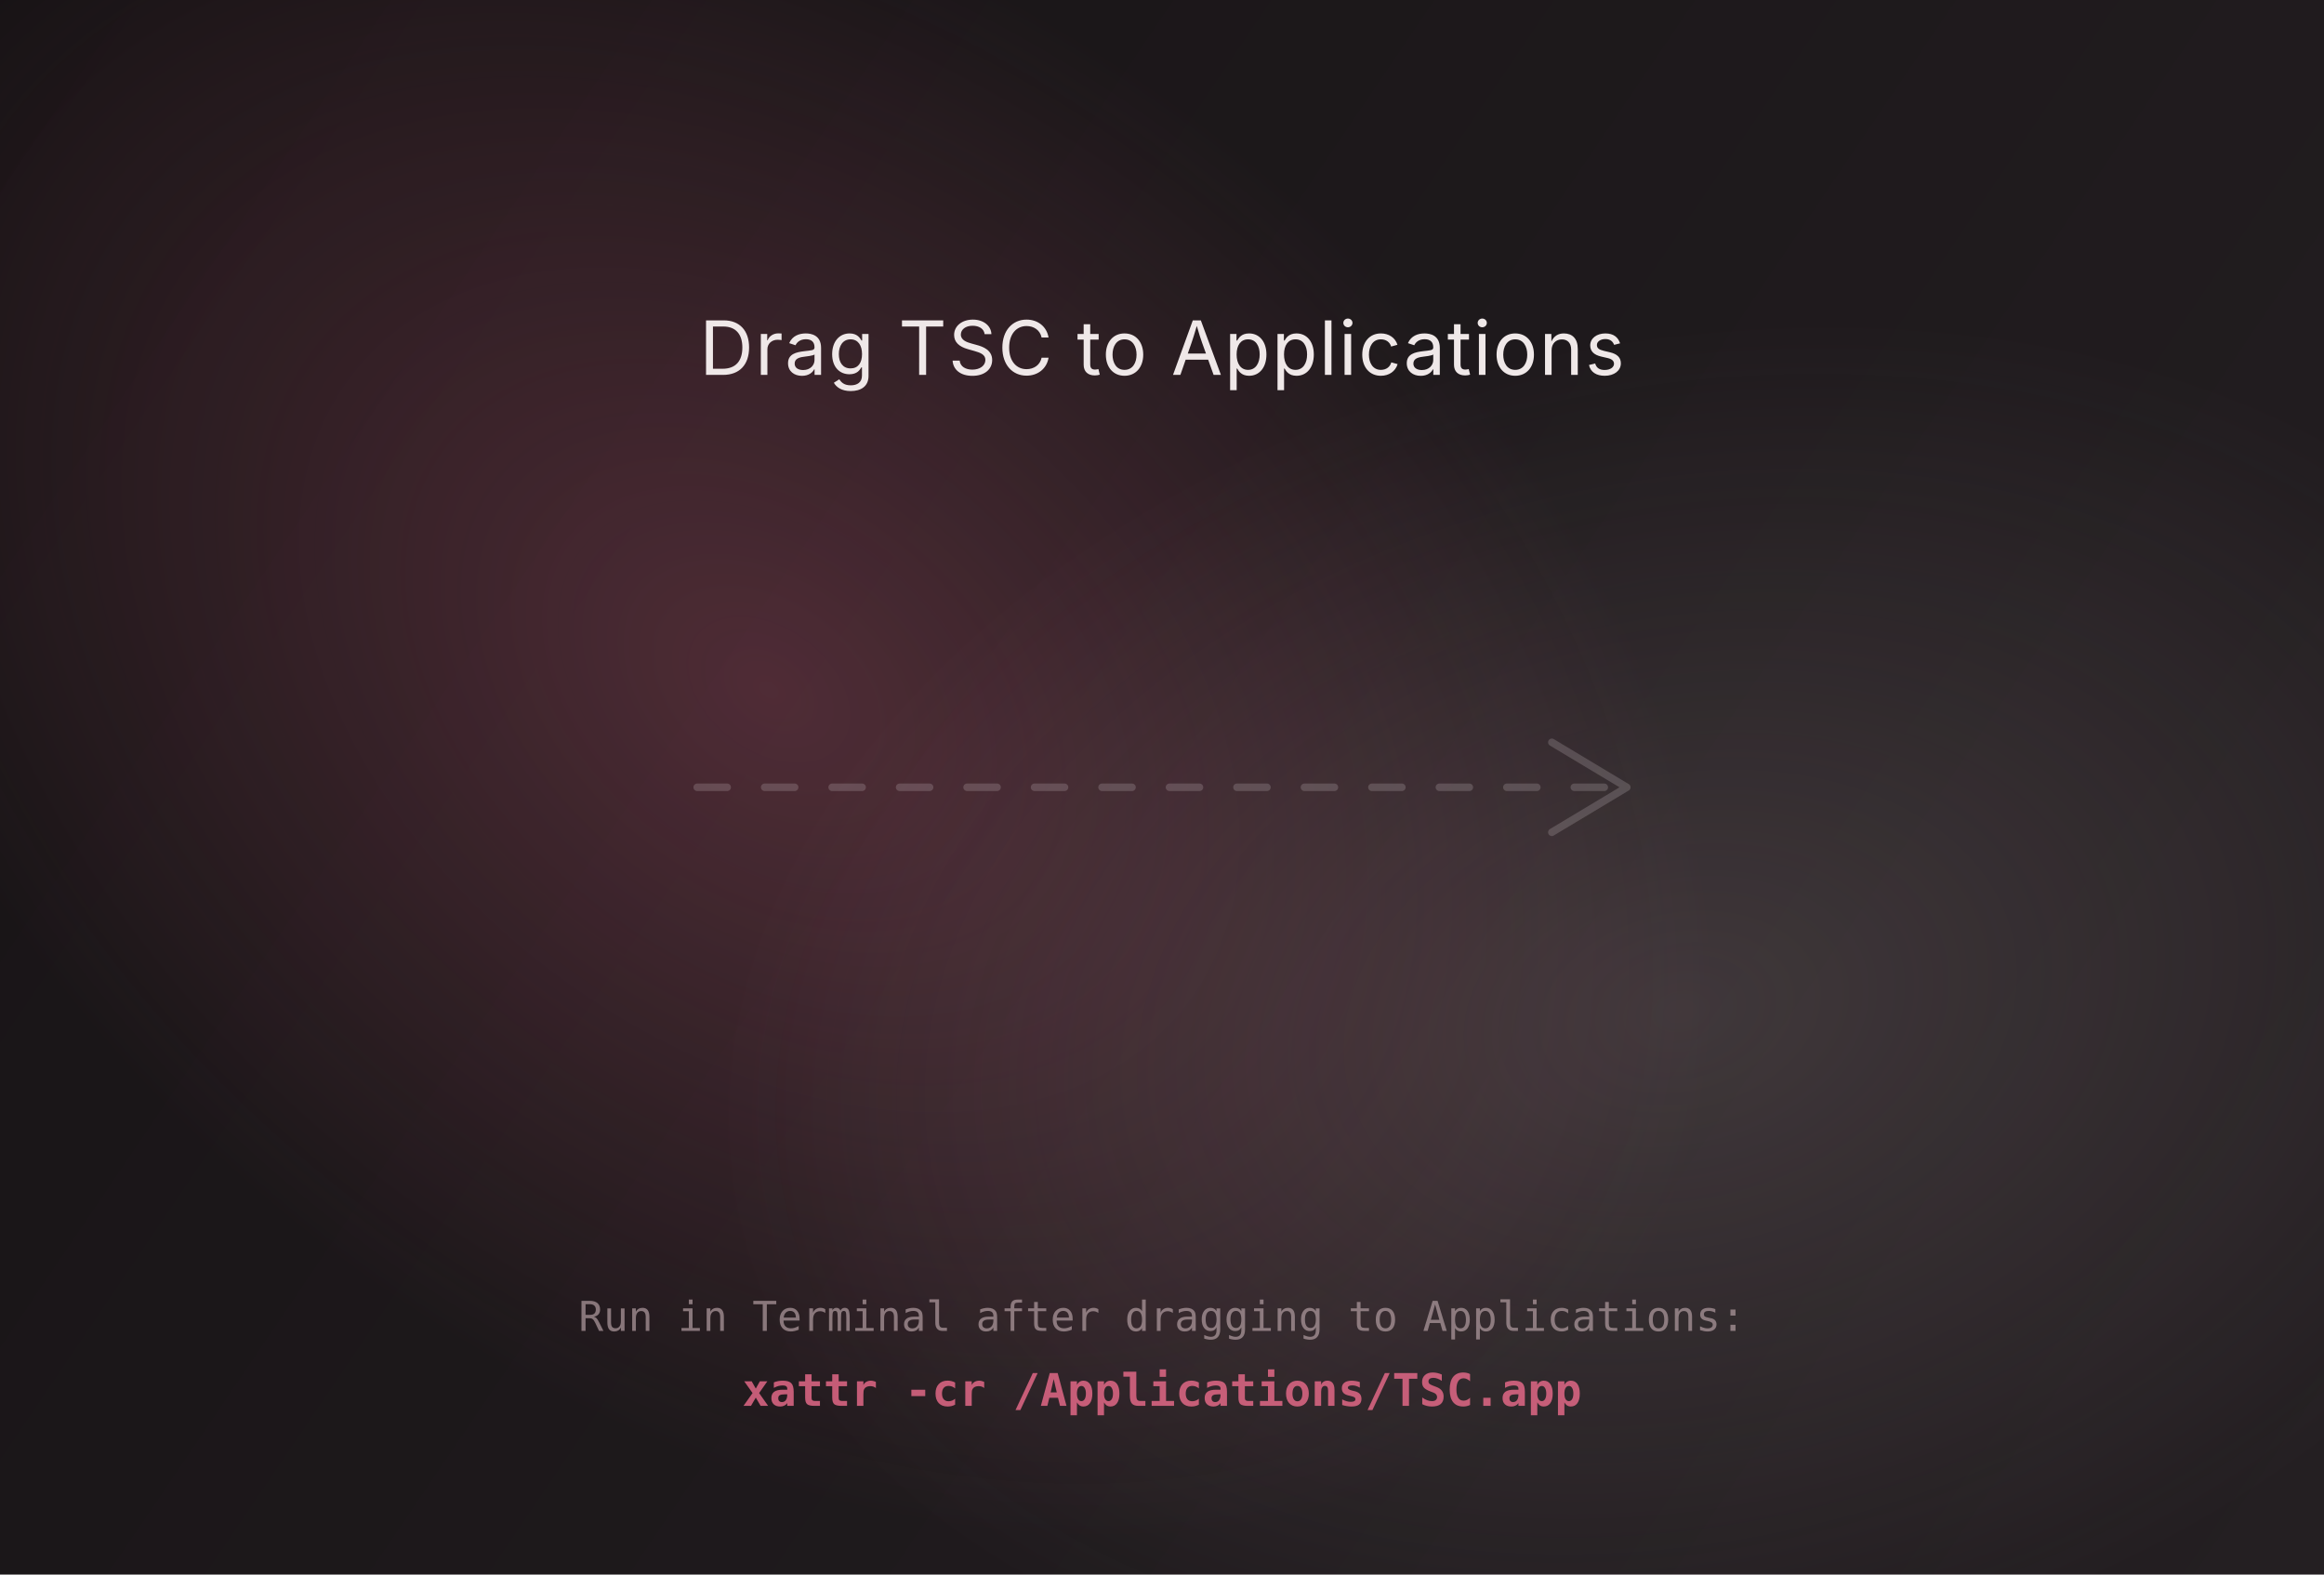
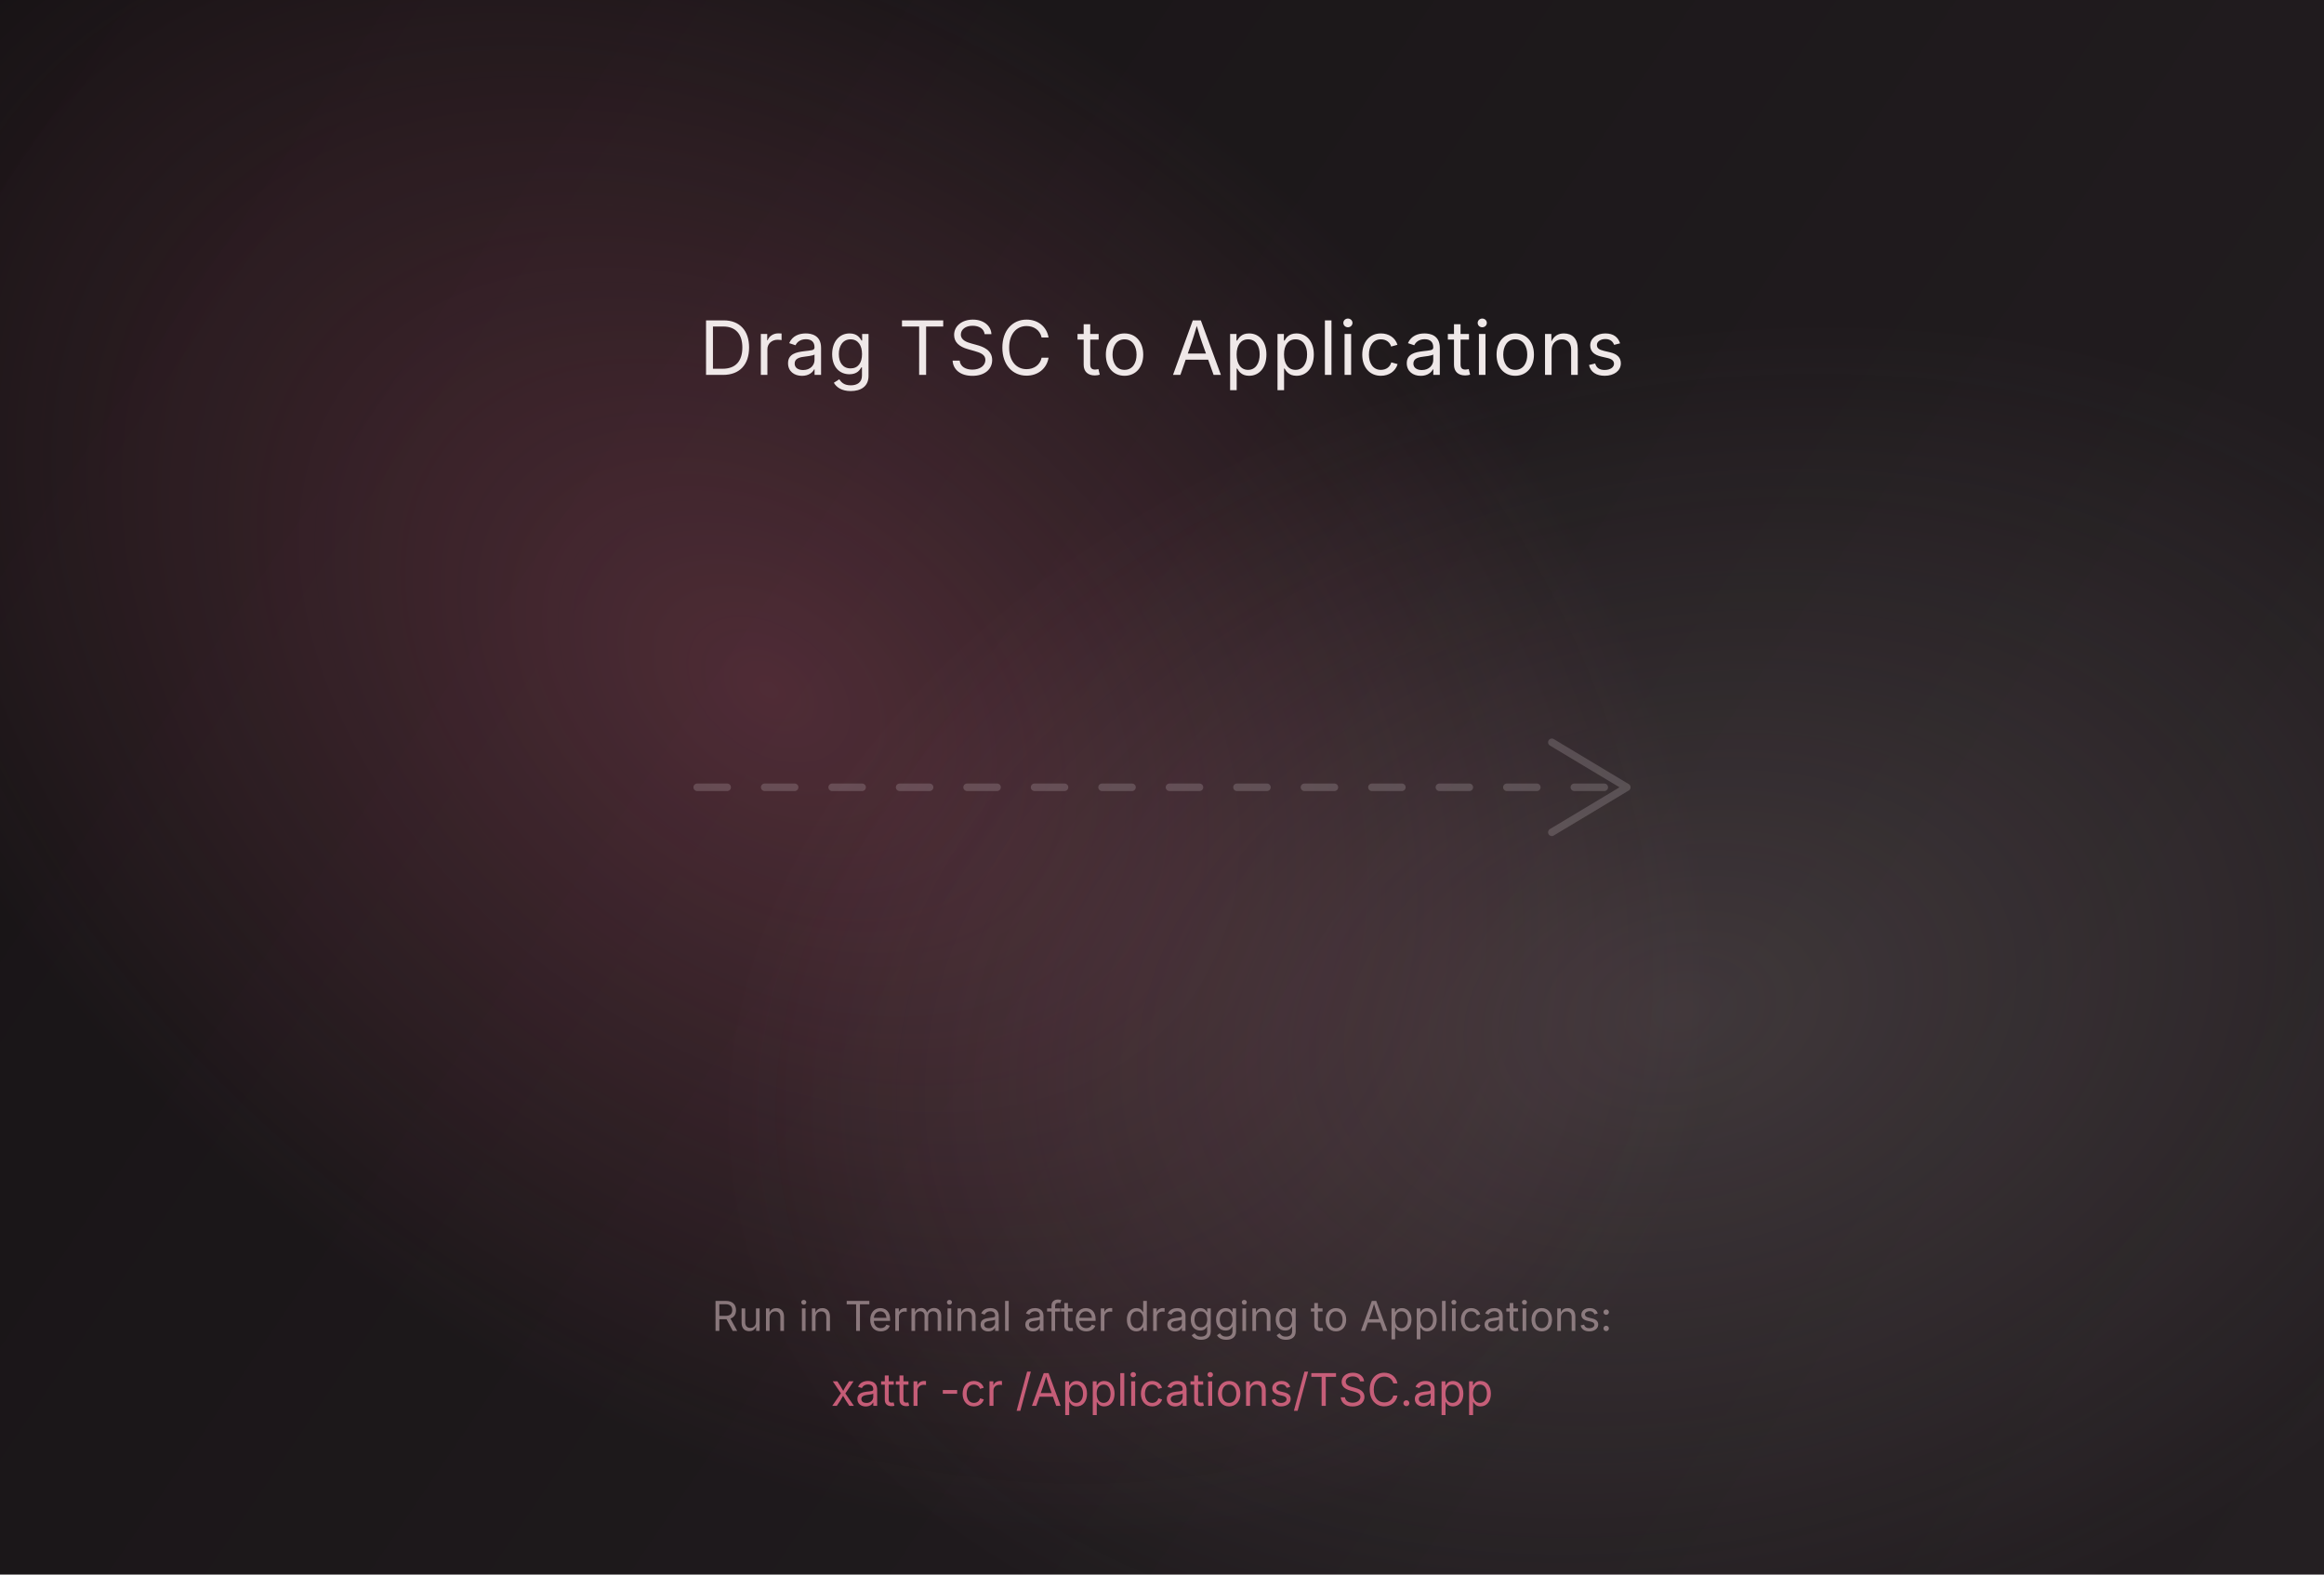
<svg xmlns="http://www.w3.org/2000/svg" width="620" height="420" viewBox="0 0 620 420" fill="none">
  <defs>
    <radialGradient id="glow1" cx="0" cy="0" r="1" gradientUnits="userSpaceOnUse" gradientTransform="translate(206 184) rotate(37) scale(280 190)">
      <stop stop-color="#E16786" stop-opacity="0.26" />
      <stop offset="1" stop-color="#E16786" stop-opacity="0" />
    </radialGradient>
    <radialGradient id="glow2" cx="0" cy="0" r="1" gradientUnits="userSpaceOnUse" gradientTransform="translate(448 270) rotate(-12) scale(260 180)">
      <stop stop-color="#B29DA1" stop-opacity="0.22" />
      <stop offset="1" stop-color="#B29DA1" stop-opacity="0" />
    </radialGradient>
    <linearGradient id="bg" x1="0" y1="0" x2="620" y2="420" gradientUnits="userSpaceOnUse">
      <stop stop-color="#171315" />
      <stop offset="1" stop-color="#241F22" />
    </linearGradient>
  </defs>
  <rect width="620" height="420" fill="url(#bg)" />
  <rect width="620" height="420" fill="url(#glow1)" />
  <rect width="620" height="420" fill="url(#glow2)" />
  <g opacity="0.2">
    <path d="M186 210H434" stroke="#E3D9DA" stroke-width="2" stroke-linecap="round" stroke-dasharray="8 10" />
    <path d="M414 198L434 210L414 222" stroke="#E3D9DA" stroke-width="2" stroke-linecap="round" stroke-linejoin="round" />
  </g>
  <text x="310" y="100" fill="#EFE8E8" text-anchor="middle" font-size="20" font-family="-apple-system,BlinkMacSystemFont,'Segoe UI',sans-serif" letter-spacing="0.4">
    Drag TSC to Applications
  </text>
-   <text x="310" y="355" fill="#B29DA1" text-anchor="middle" font-size="11" font-family="'SF Mono',Menlo,monospace" opacity="0.7">
+   <text x="310" y="355" fill="#B29DA1" text-anchor="middle" font-size="11" font-family="-apple-system,BlinkMacSystemFont,'Segoe UI',sans-serif" opacity="0.7">
    Run in Terminal after dragging to Applications:
  </text>
-   <text x="310" y="375" fill="#E16786" text-anchor="middle" font-size="12" font-family="'SF Mono',Menlo,monospace" font-weight="600" opacity="0.85">
+   <text x="310" y="375" fill="#E16786" text-anchor="middle" font-size="12" font-family="-apple-system,BlinkMacSystemFont,'Segoe UI',sans-serif" opacity="0.85">
    xattr -cr /Applications/TSC.app
  </text>
</svg>
